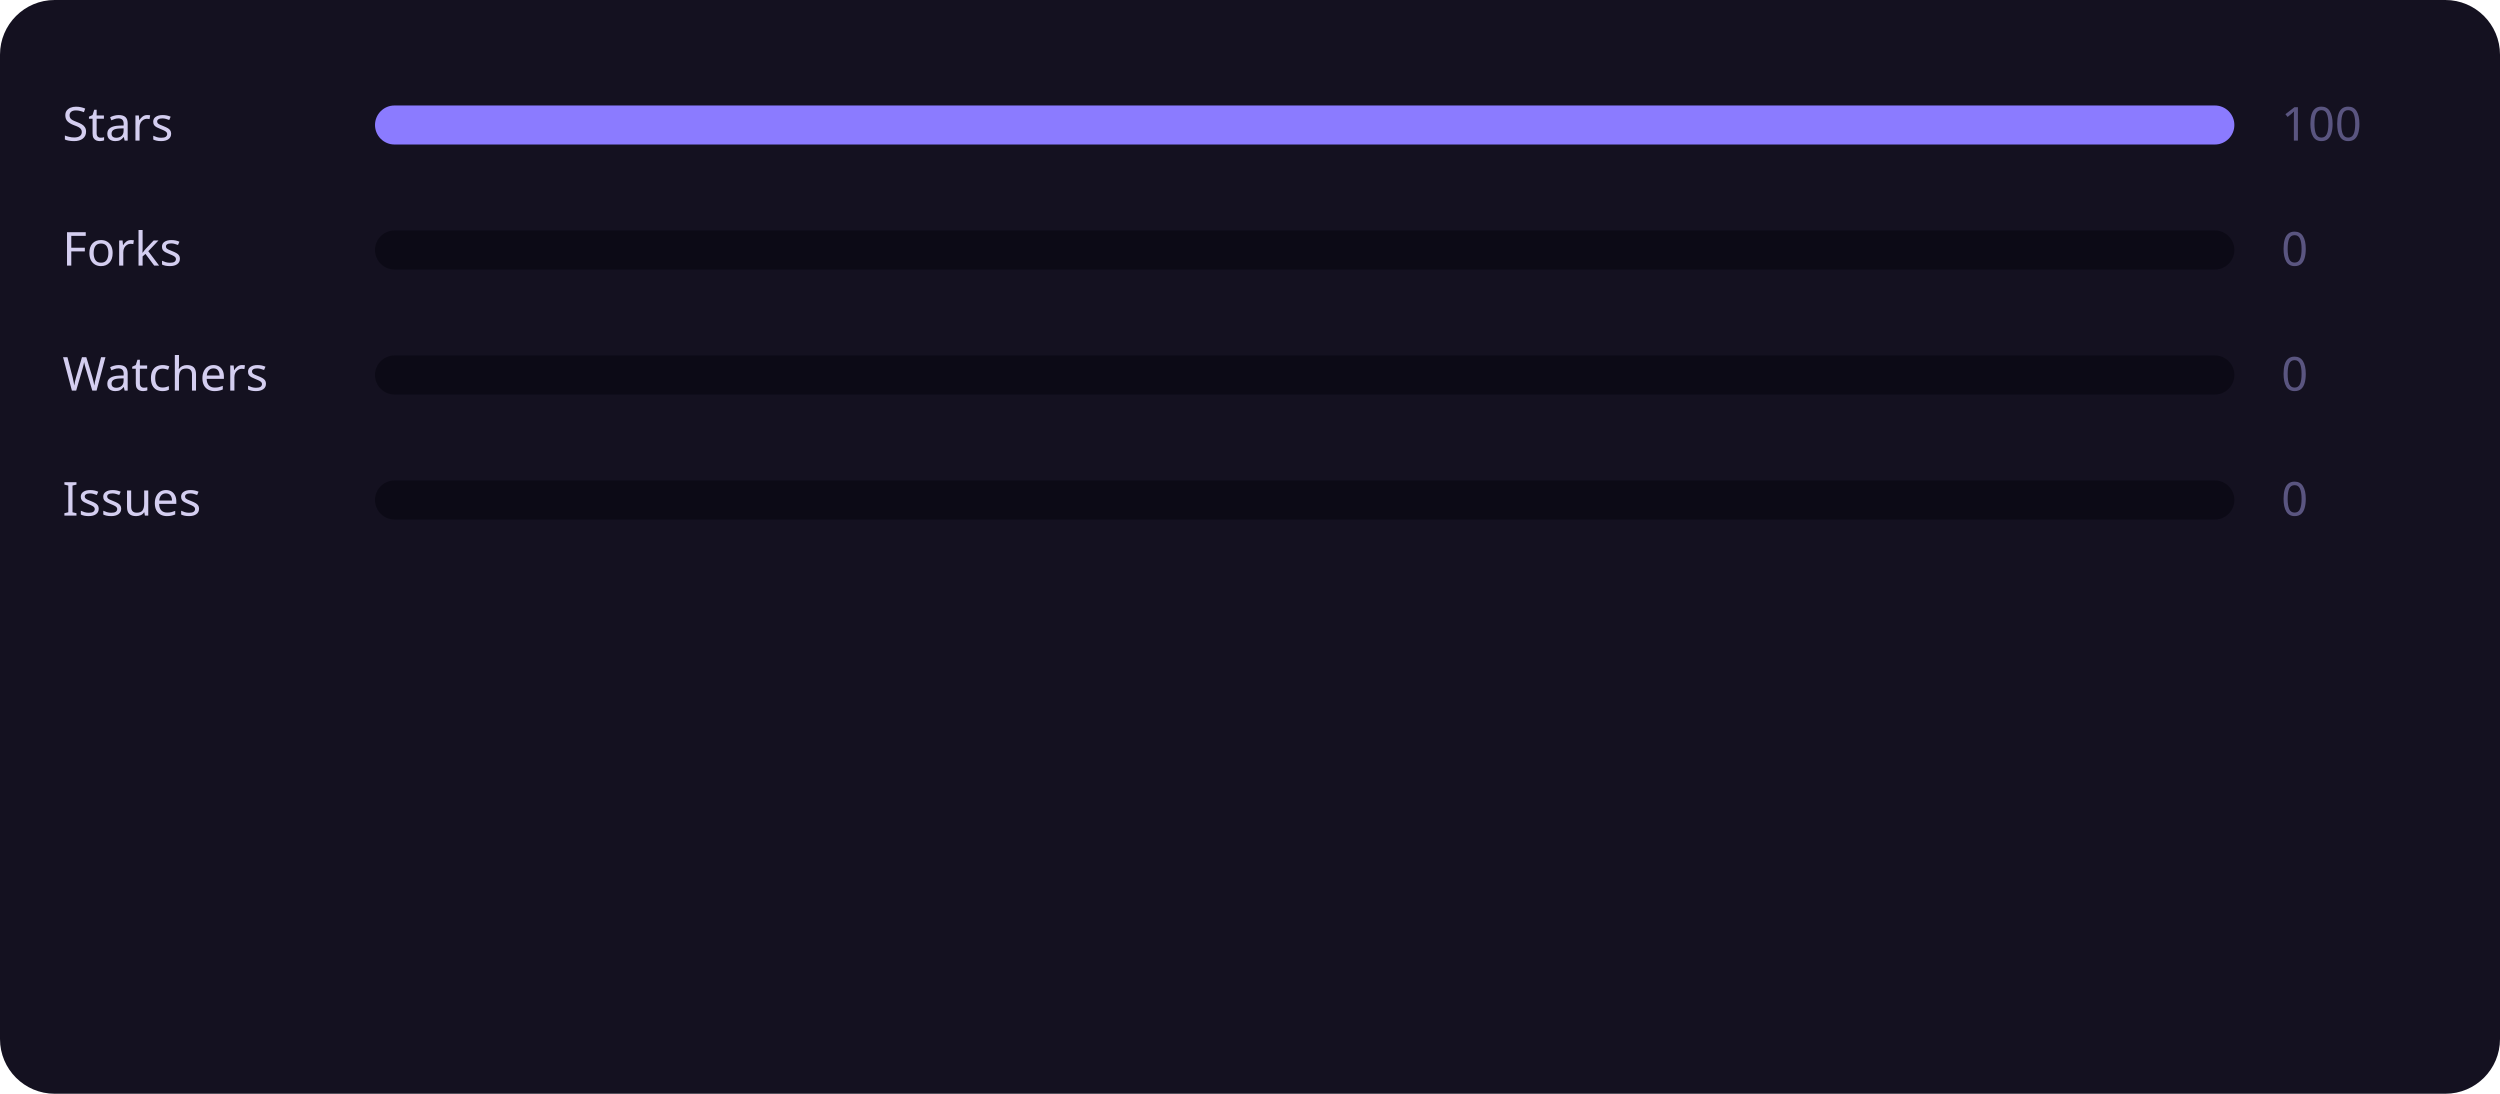
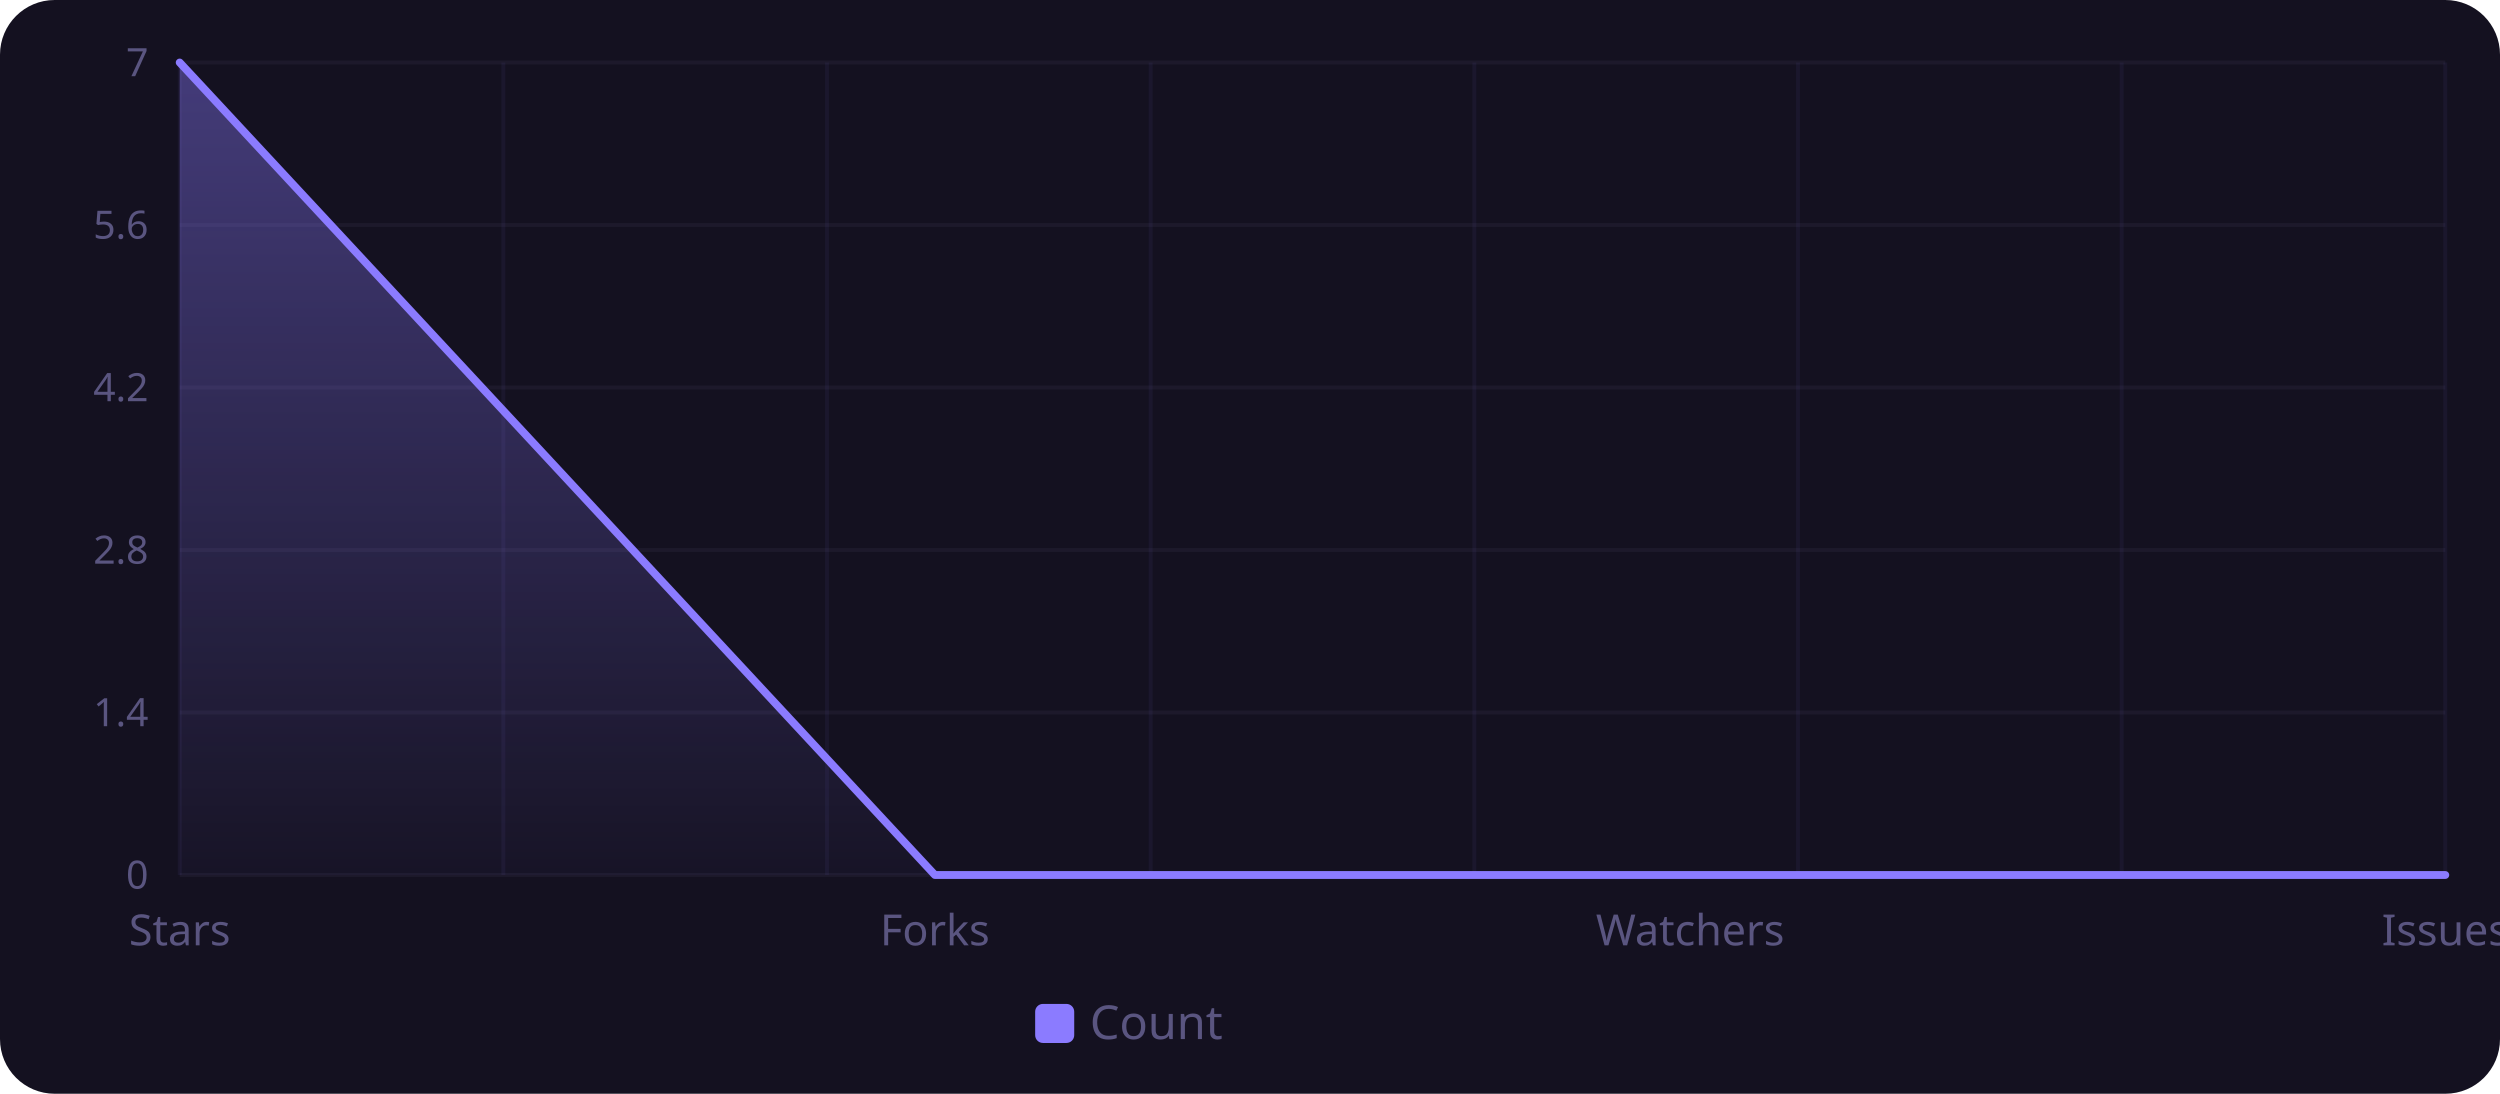
<svg xmlns="http://www.w3.org/2000/svg" width="640" height="280" viewBox="0 0 640 280">
  <rect x="0" y="0" width="640" height="280" rx="14" fill="#141120" />
-   <text x="16" y="36" font-size="12" fill="#d4cef0" font-family="sans-serif">Stars</text>
-   <rect x="96" y="27" width="476" height="10" rx="5" fill="#0c0a16" />
-   <rect x="96" y="27" width="476" height="10" rx="5" fill="#8b7bff" />
-   <text x="584" y="36" font-size="12" fill="#5a5580" font-family="sans-serif" text-anchor="start">100</text>
-   <text x="16" y="68" font-size="12" fill="#d4cef0" font-family="sans-serif">Forks</text>
-   <rect x="96" y="59" width="476" height="10" rx="5" fill="#0c0a16" />
-   <rect x="96" y="59" width="0" height="10" rx="5" fill="#8b7bff" />
-   <text x="584" y="68" font-size="12" fill="#5a5580" font-family="sans-serif" text-anchor="start">0</text>
-   <text x="16" y="100" font-size="12" fill="#d4cef0" font-family="sans-serif">Watchers</text>
-   <rect x="96" y="91" width="476" height="10" rx="5" fill="#0c0a16" />
-   <rect x="96" y="91" width="0" height="10" rx="5" fill="#8b7bff" />
-   <text x="584" y="100" font-size="12" fill="#5a5580" font-family="sans-serif" text-anchor="start">0</text>
-   <text x="16" y="132" font-size="12" fill="#d4cef0" font-family="sans-serif">Issues</text>
-   <rect x="96" y="123" width="476" height="10" rx="5" fill="#0c0a16" />
-   <rect x="96" y="123" width="0" height="10" rx="5" fill="#8b7bff" />
-   <text x="584" y="132" font-size="12" fill="#5a5580" font-family="sans-serif" text-anchor="start">0</text>
+   <defs>
+     <linearGradient id="pcgrad-1-t26p" x1="0" y1="0" x2="0" y2="1">
+       <stop offset="0%" stop-color="#8b7bff" stop-opacity="0.4" />
+       <stop offset="100%" stop-color="#8b7bff" stop-opacity="0.03" />
+     </linearGradient>
+   </defs>
+   <line x1="46" y1="16" x2="626" y2="16" stroke="#5a5580" stroke-width="1" opacity="0.12" />
+   <line x1="46" y1="57.6" x2="626" y2="57.6" stroke="#5a5580" stroke-width="1" opacity="0.12" />
+   <line x1="46" y1="99.2" x2="626" y2="99.2" stroke="#5a5580" stroke-width="1" opacity="0.12" />
+   <line x1="46" y1="140.8" x2="626" y2="140.8" stroke="#5a5580" stroke-width="1" opacity="0.12" />
+   <line x1="46" y1="182.4" x2="626" y2="182.4" stroke="#5a5580" stroke-width="1" opacity="0.12" />
+   <line x1="46" y1="224" x2="626" y2="224" stroke="#5a5580" stroke-width="1" opacity="0.12" />
+   <line x1="46" y1="16" x2="46" y2="224" stroke="#4a4490" stroke-width="1" opacity="0.12" />
+   <line x1="128.86" y1="16" x2="128.86" y2="224" stroke="#4a4490" stroke-width="1" opacity="0.12" />
+   <line x1="211.71" y1="16" x2="211.71" y2="224" stroke="#4a4490" stroke-width="1" opacity="0.12" />
+   <line x1="294.57" y1="16" x2="294.57" y2="224" stroke="#4a4490" stroke-width="1" opacity="0.12" />
+   <line x1="377.43" y1="16" x2="377.43" y2="224" stroke="#4a4490" stroke-width="1" opacity="0.12" />
+   <line x1="460.29" y1="16" x2="460.29" y2="224" stroke="#4a4490" stroke-width="1" opacity="0.12" />
+   <line x1="543.14" y1="16" x2="543.14" y2="224" stroke="#4a4490" stroke-width="1" opacity="0.12" />
+   <line x1="626" y1="16" x2="626" y2="224" stroke="#4a4490" stroke-width="1" opacity="0.12" />
+   <text x="38" y="19.5" font-size="10" fill="#5a5580" font-family="sans-serif" text-anchor="end">7</text>
+   <text x="38" y="61.1" font-size="10" fill="#5a5580" font-family="sans-serif" text-anchor="end">5.6</text>
+   <text x="38" y="102.7" font-size="10" fill="#5a5580" font-family="sans-serif" text-anchor="end">4.2</text>
+   <text x="38" y="144.3" font-size="10" fill="#5a5580" font-family="sans-serif" text-anchor="end">2.8</text>
+   <text x="38" y="185.9" font-size="10" fill="#5a5580" font-family="sans-serif" text-anchor="end">1.4</text>
+   <text x="38" y="227.5" font-size="10" fill="#5a5580" font-family="sans-serif" text-anchor="end">0</text>
+   <path d="M46,16 L239.33,224 L432.67,224 L626,224 L626,224 L46,224 Z" fill="url(#pcgrad-1-t26p)" stroke="none" />
+   <path d="M46,16 L239.33,224 L432.67,224 L626,224" fill="none" stroke="#8b7bff" stroke-width="2" stroke-linejoin="round" stroke-linecap="round" />
+   <text x="46" y="242" font-size="11" fill="#5a5580" font-family="sans-serif" text-anchor="middle">Stars</text>
+   <text x="239.33" y="242" font-size="11" fill="#5a5580" font-family="sans-serif" text-anchor="middle">Forks</text>
+   <text x="432.67" y="242" font-size="11" fill="#5a5580" font-family="sans-serif" text-anchor="middle">Watchers</text>
+   <text x="626" y="242" font-size="11" fill="#5a5580" font-family="sans-serif" text-anchor="middle">Issues</text>
+   <rect x="265" y="257" width="10" height="10" rx="2" fill="#8b7bff" />
+   <text x="279" y="266" font-size="12" fill="#5a5580" font-family="sans-serif">Count</text>
</svg>
